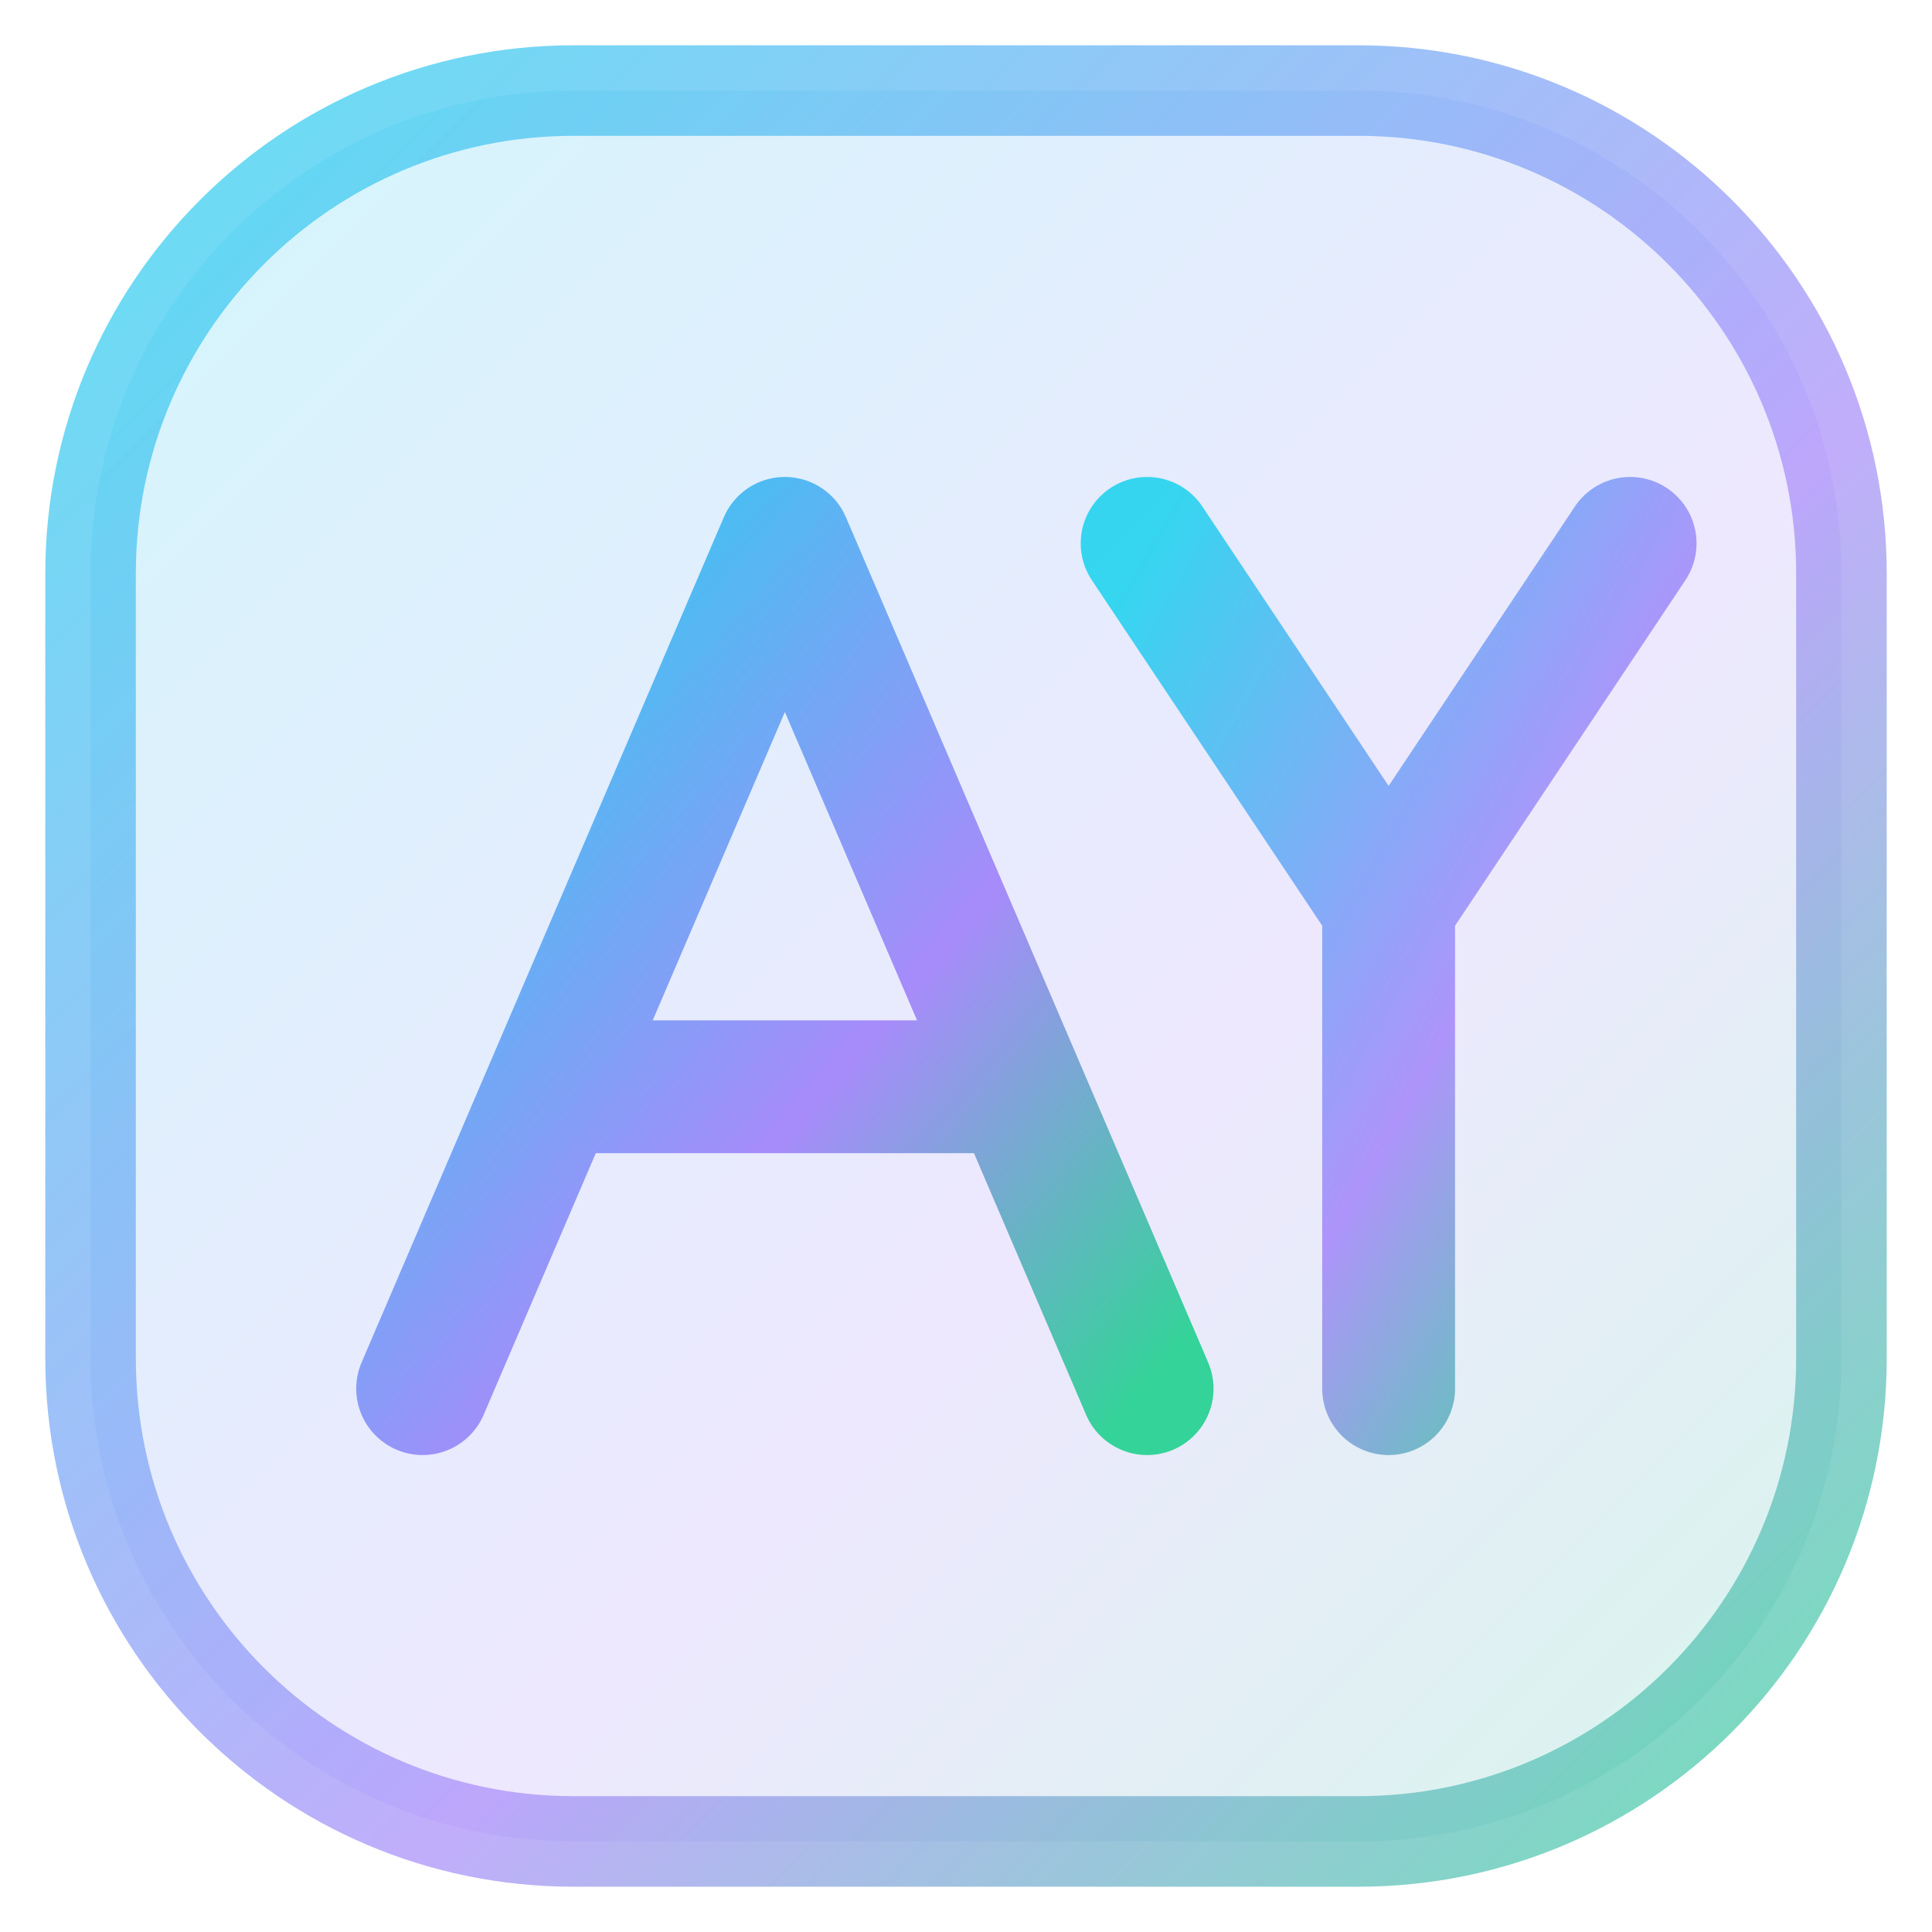
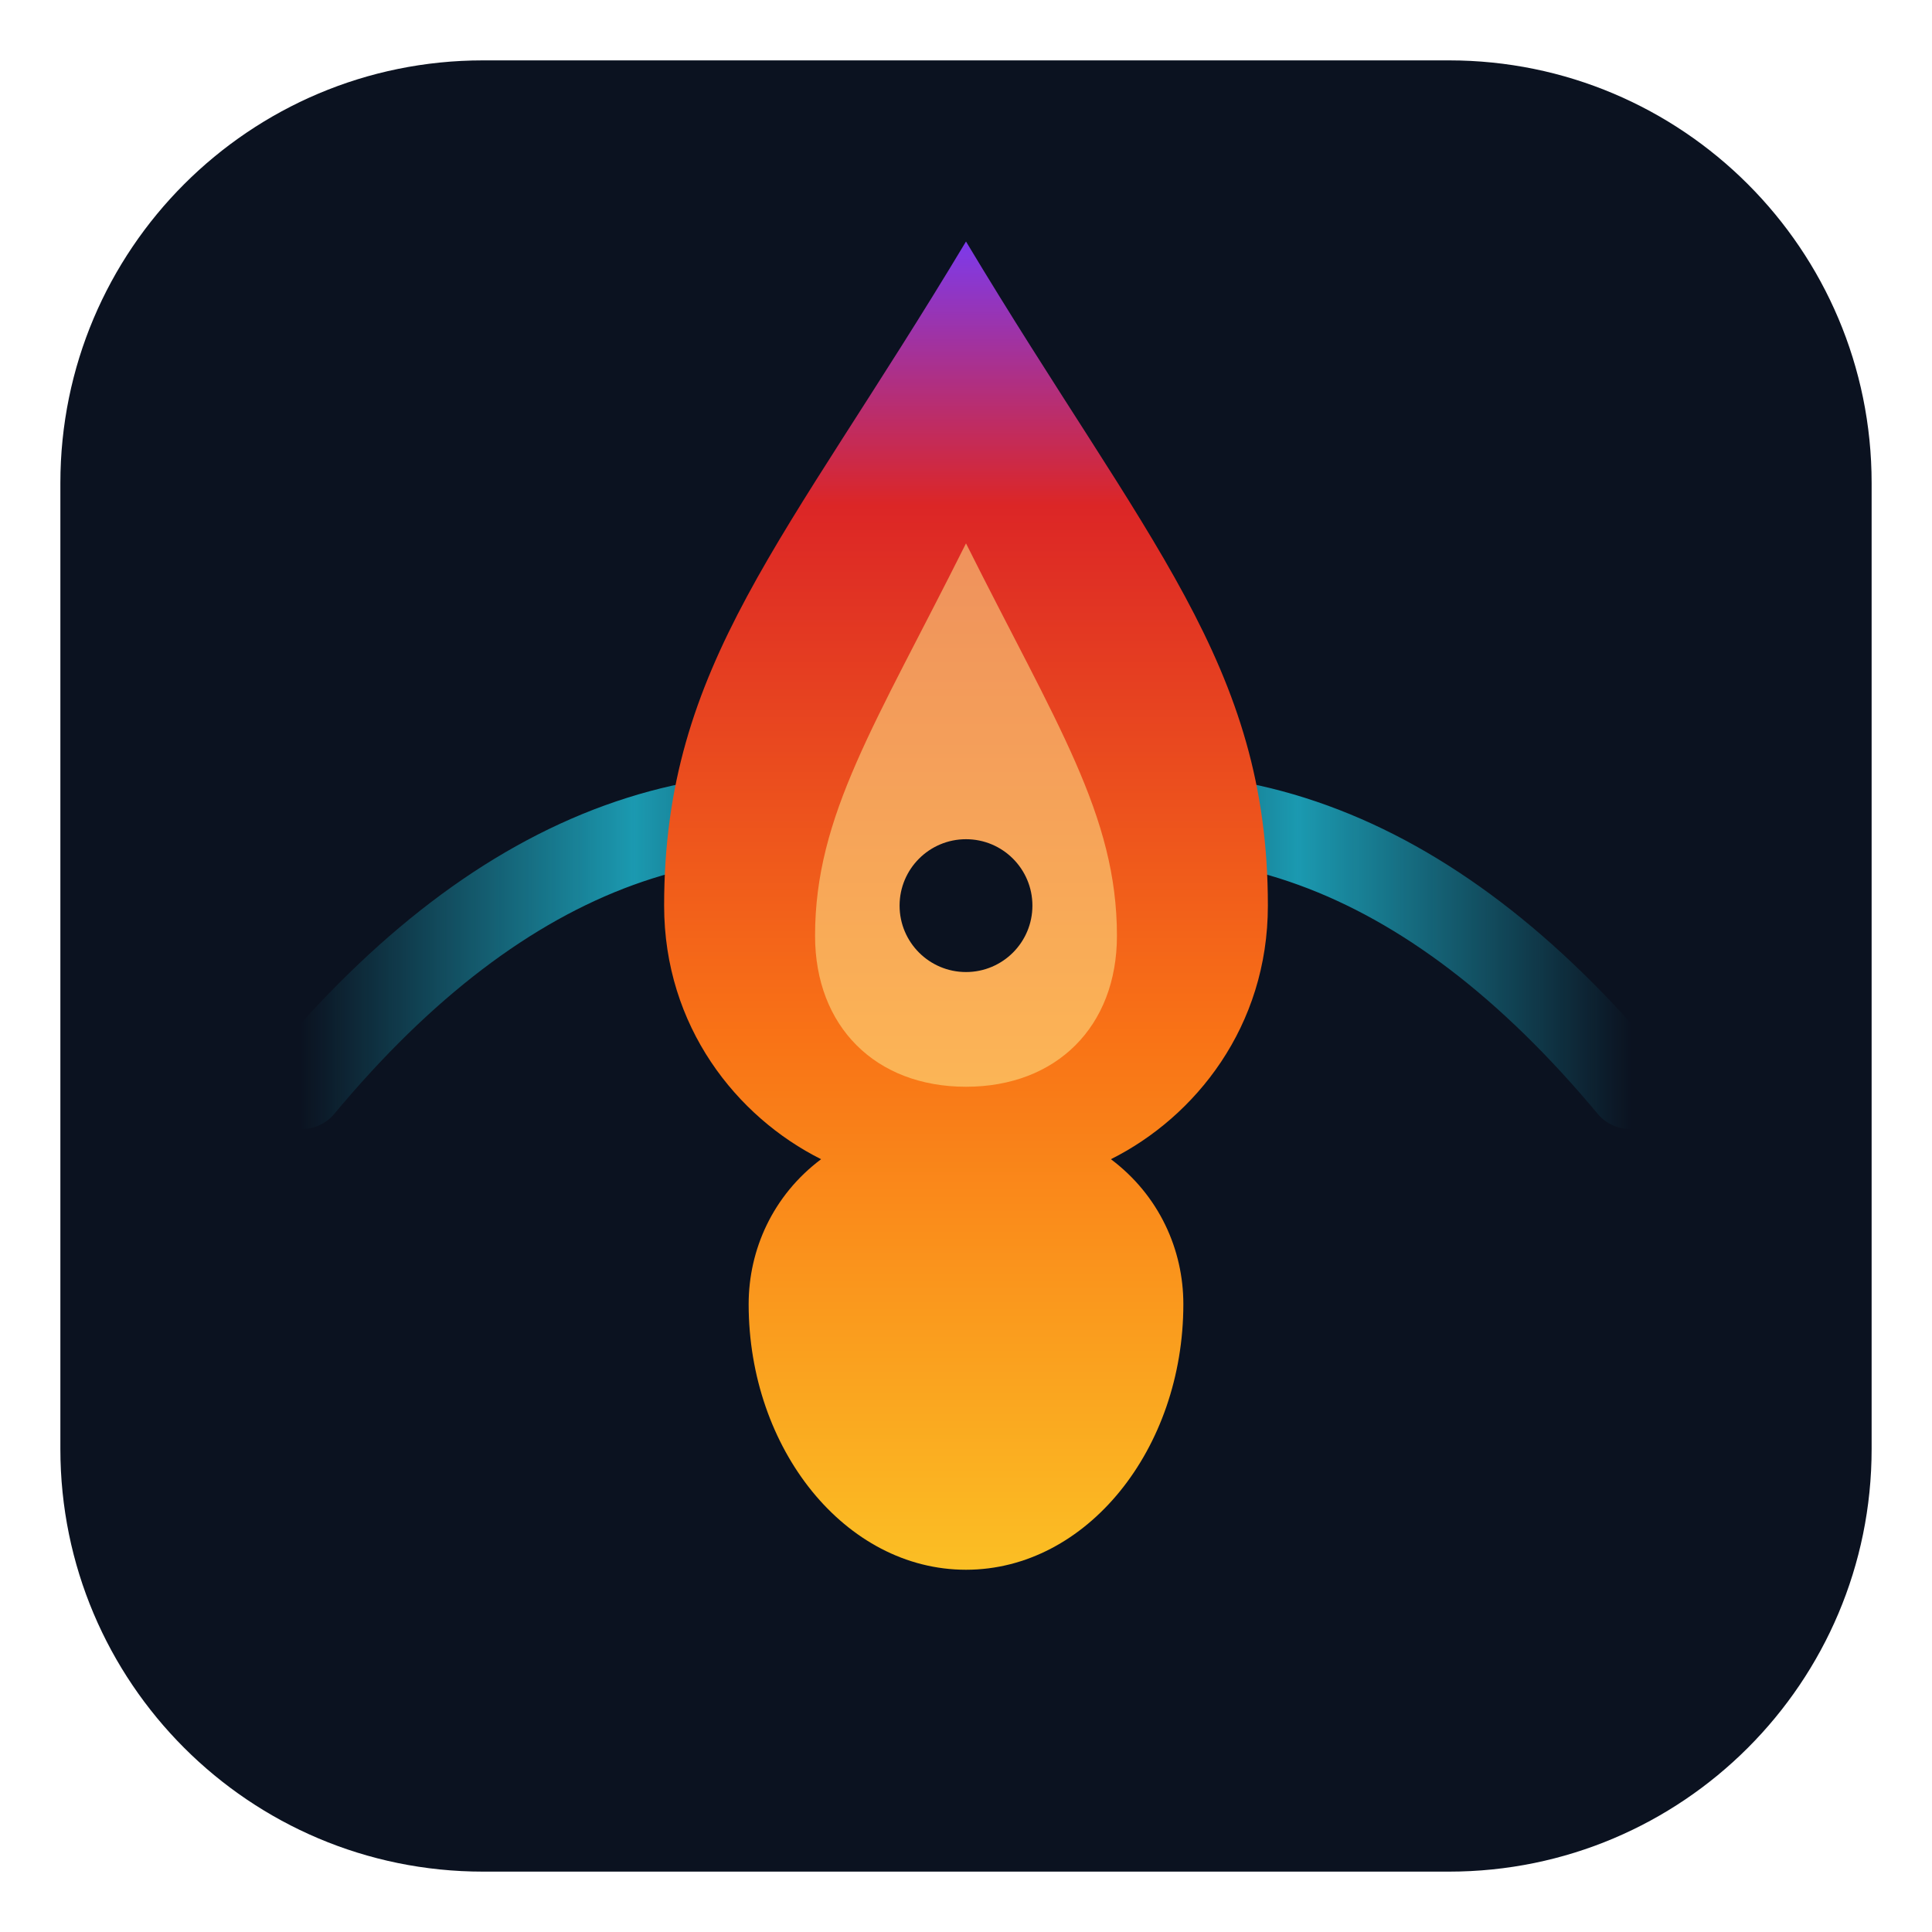
<svg xmlns="http://www.w3.org/2000/svg" viewBox="0 0 32 32">
  <defs>
-     <linearGradient id="g" x1="0" y1="0" x2="1" y2="1">
-       <stop offset="0%" stop-color="#22d3ee" />
-       <stop offset="60%" stop-color="#a78bfa" />
-       <stop offset="100%" stop-color="#34d399" />
+     <linearGradient id="flame" x1="0.5" y1="1" x2="0.5" y2="0">
+       <stop offset="0%" stop-color="#fbbf24" />
+       <stop offset="40%" stop-color="#f97316" />
+       <stop offset="80%" stop-color="#dc2626" />
+       <stop offset="100%" stop-color="#7c3aed" />
+     </linearGradient>
+     <linearGradient id="wing" x1="0" y1="0.5" x2="1" y2="0.5">
+       <stop offset="0%" stop-color="#22d3ee" stop-opacity="0.0" />
+       <stop offset="50%" stop-color="#22d3ee" stop-opacity="0.7" />
+       <stop offset="100%" stop-color="#22d3ee" stop-opacity="0.0" />
    </linearGradient>
  </defs>
-   <rect x="1.5" y="1.5" width="29" height="29" rx="8" fill="url(#g)" opacity="0.2" />
-   <rect x="1.5" y="1.5" width="29" height="29" rx="8" fill="none" stroke="url(#g)" stroke-width="1.5" opacity="0.7" />
-   <path d="M7 23 L13 9 L19 23 M9.6 18 H16.4" stroke="url(#g)" stroke-width="2.2" fill="none" stroke-linecap="round" stroke-linejoin="round" />
-   <path d="M19 9 L23 15 L27 9 M23 15 V23" stroke="url(#g)" stroke-width="2.2" fill="none" stroke-linecap="round" stroke-linejoin="round" opacity="0.9" />
+   <rect x="1" y="1" width="30" height="30" rx="7" fill="#0b1220" />
+   <path d="M5 18 Q10 12 16 14" stroke="url(#wing)" stroke-width="1.4" fill="none" stroke-linecap="round" />
+   <path d="M27 18 Q22 12 16 14" stroke="url(#wing)" stroke-width="1.4" fill="none" stroke-linecap="round" />
+   <path d="M16 4 C 13 9 11 11 11 15 C 11 17 12.2 18.5 13.6 19.2 C 12.8 19.8 12.4 20.7 12.4 21.6 C 12.4 24 14 26 16 26 C 18 26 19.6 24 19.6 21.6 C 19.6 20.7 19.2 19.8 18.4 19.2 C 19.8 18.5 21 17 21 15 C 21 11 19 9 16 4 Z" fill="url(#flame)" />
+   <path d="M16 9 C 14.5 12 13.5 13.5 13.5 15.5 C 13.5 17 14.5 18 16 18 C 17.5 18 18.5 17 18.5 15.5 C 18.5 13.5 17.5 12 16 9 Z" fill="#fde68a" opacity="0.55" />
+   <circle cx="16" cy="15" r="1.1" fill="#0b1220" />
</svg>
